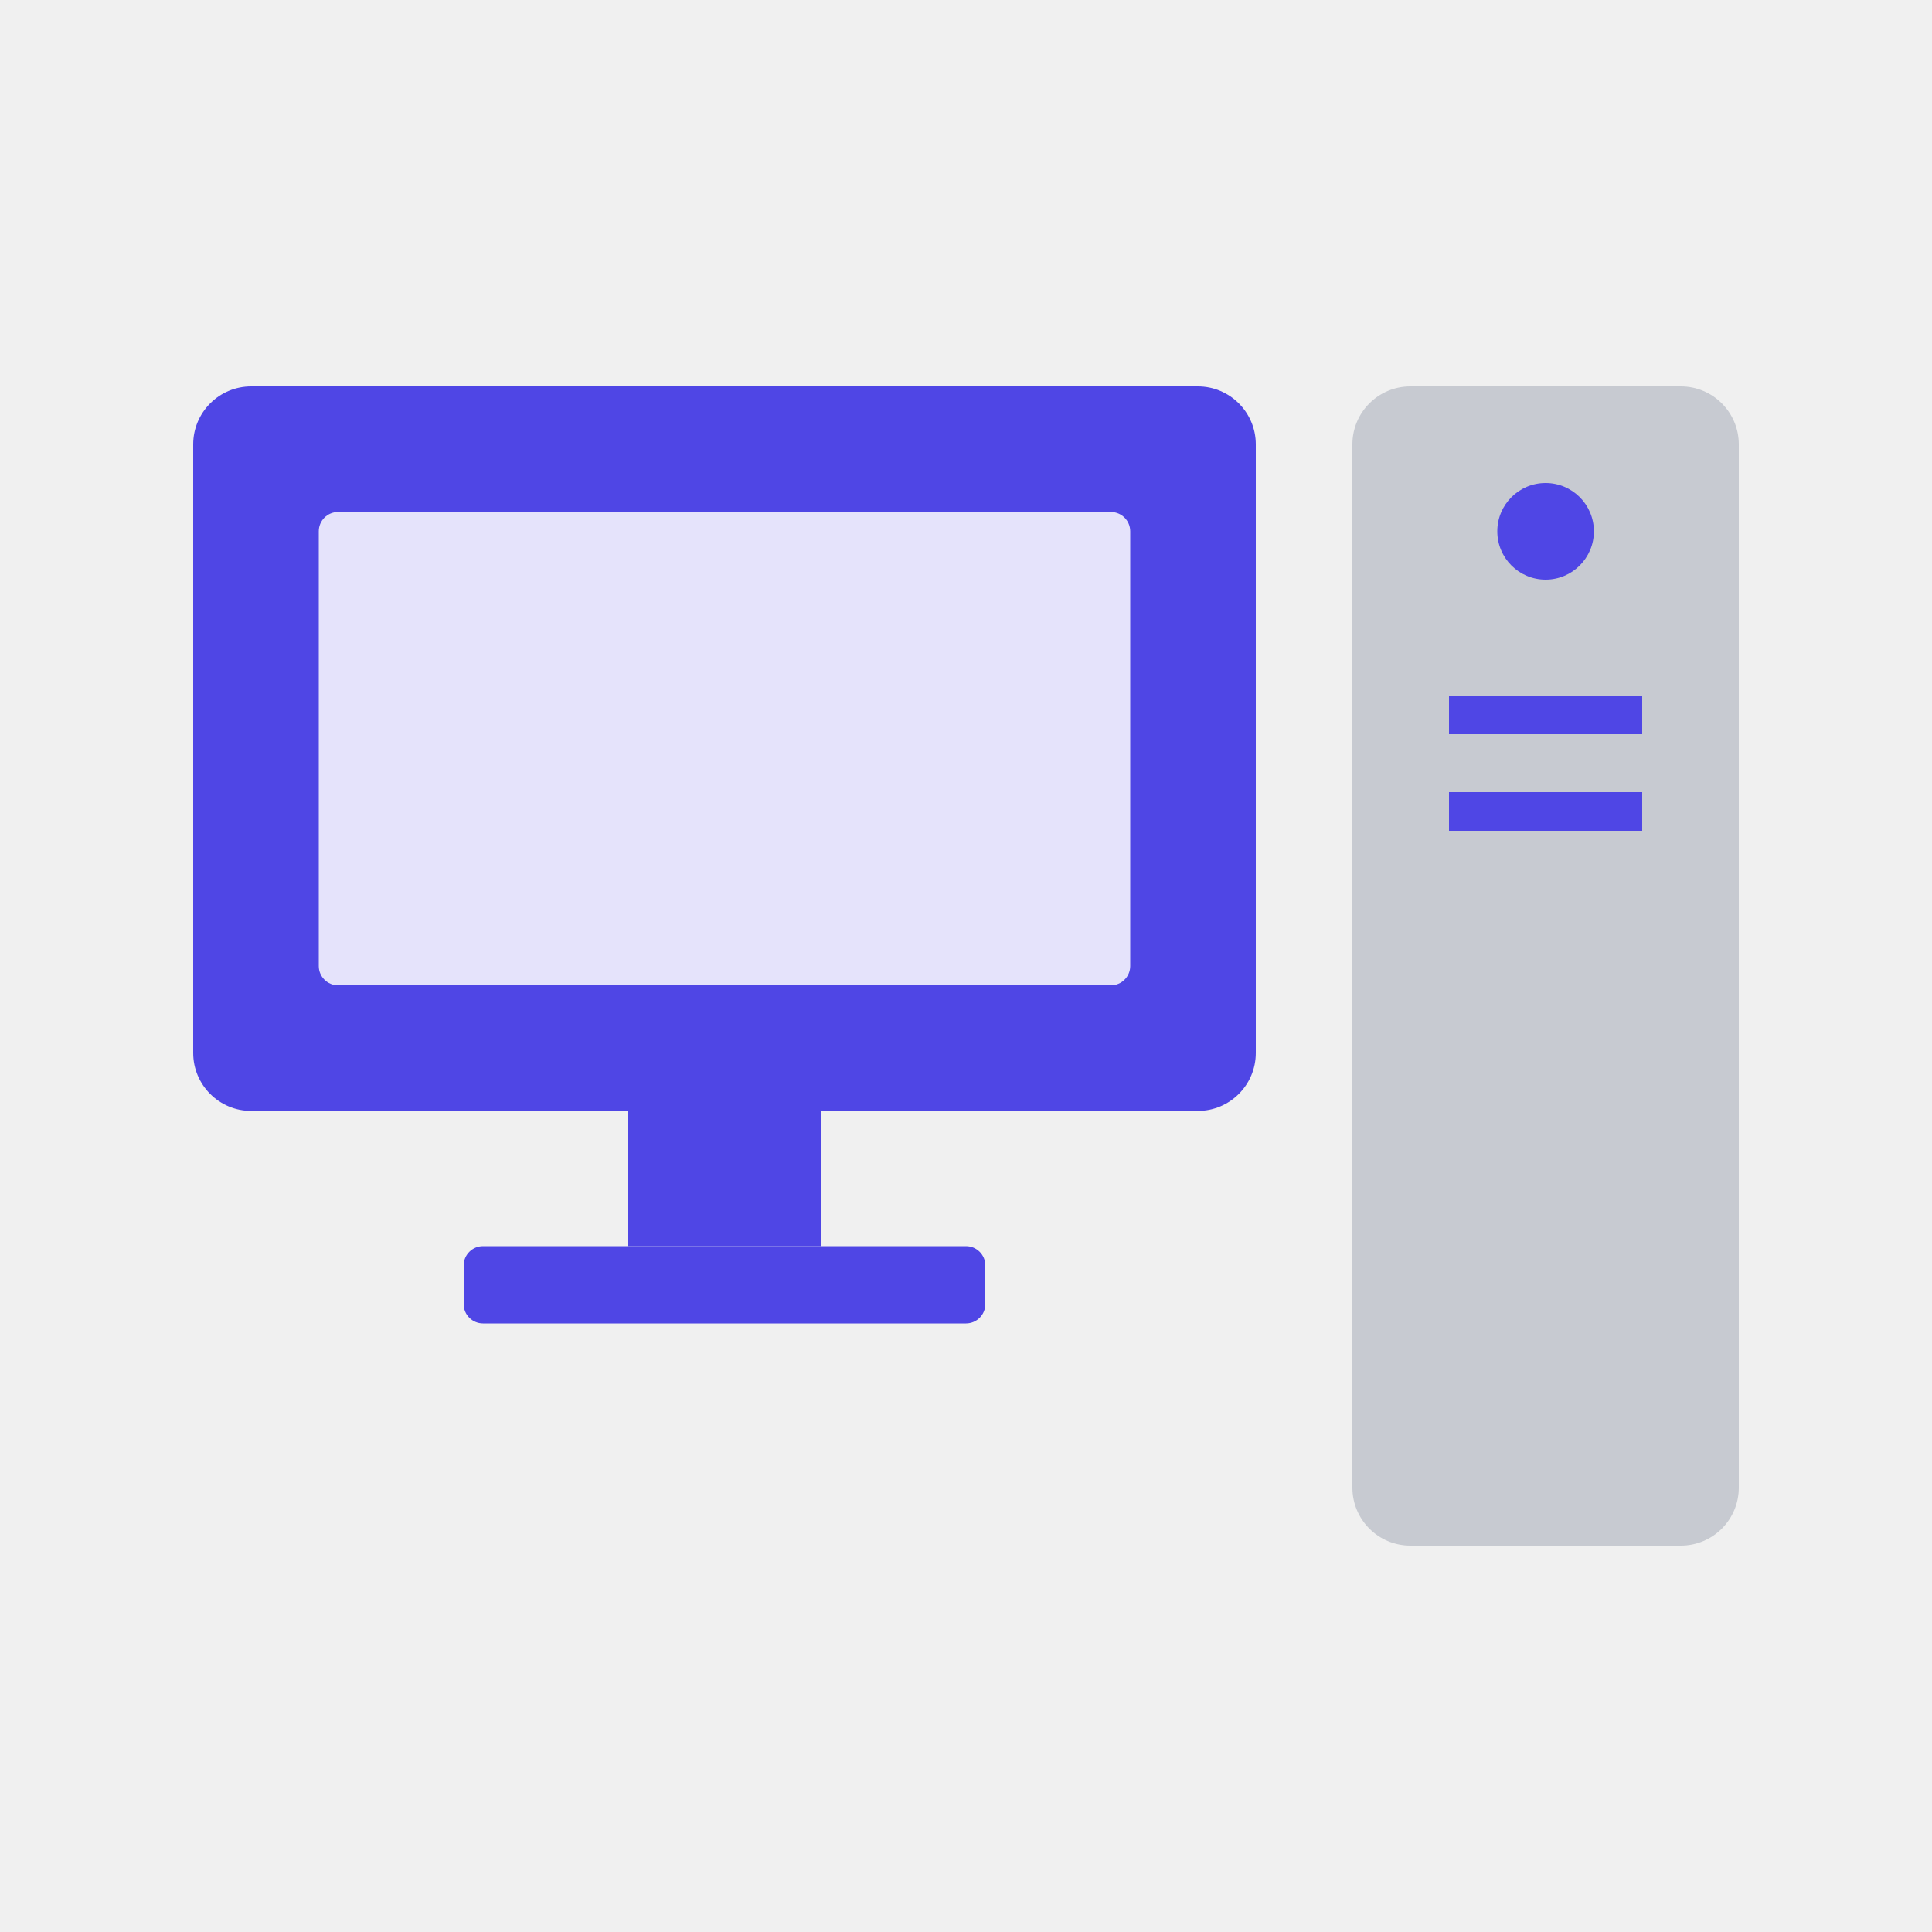
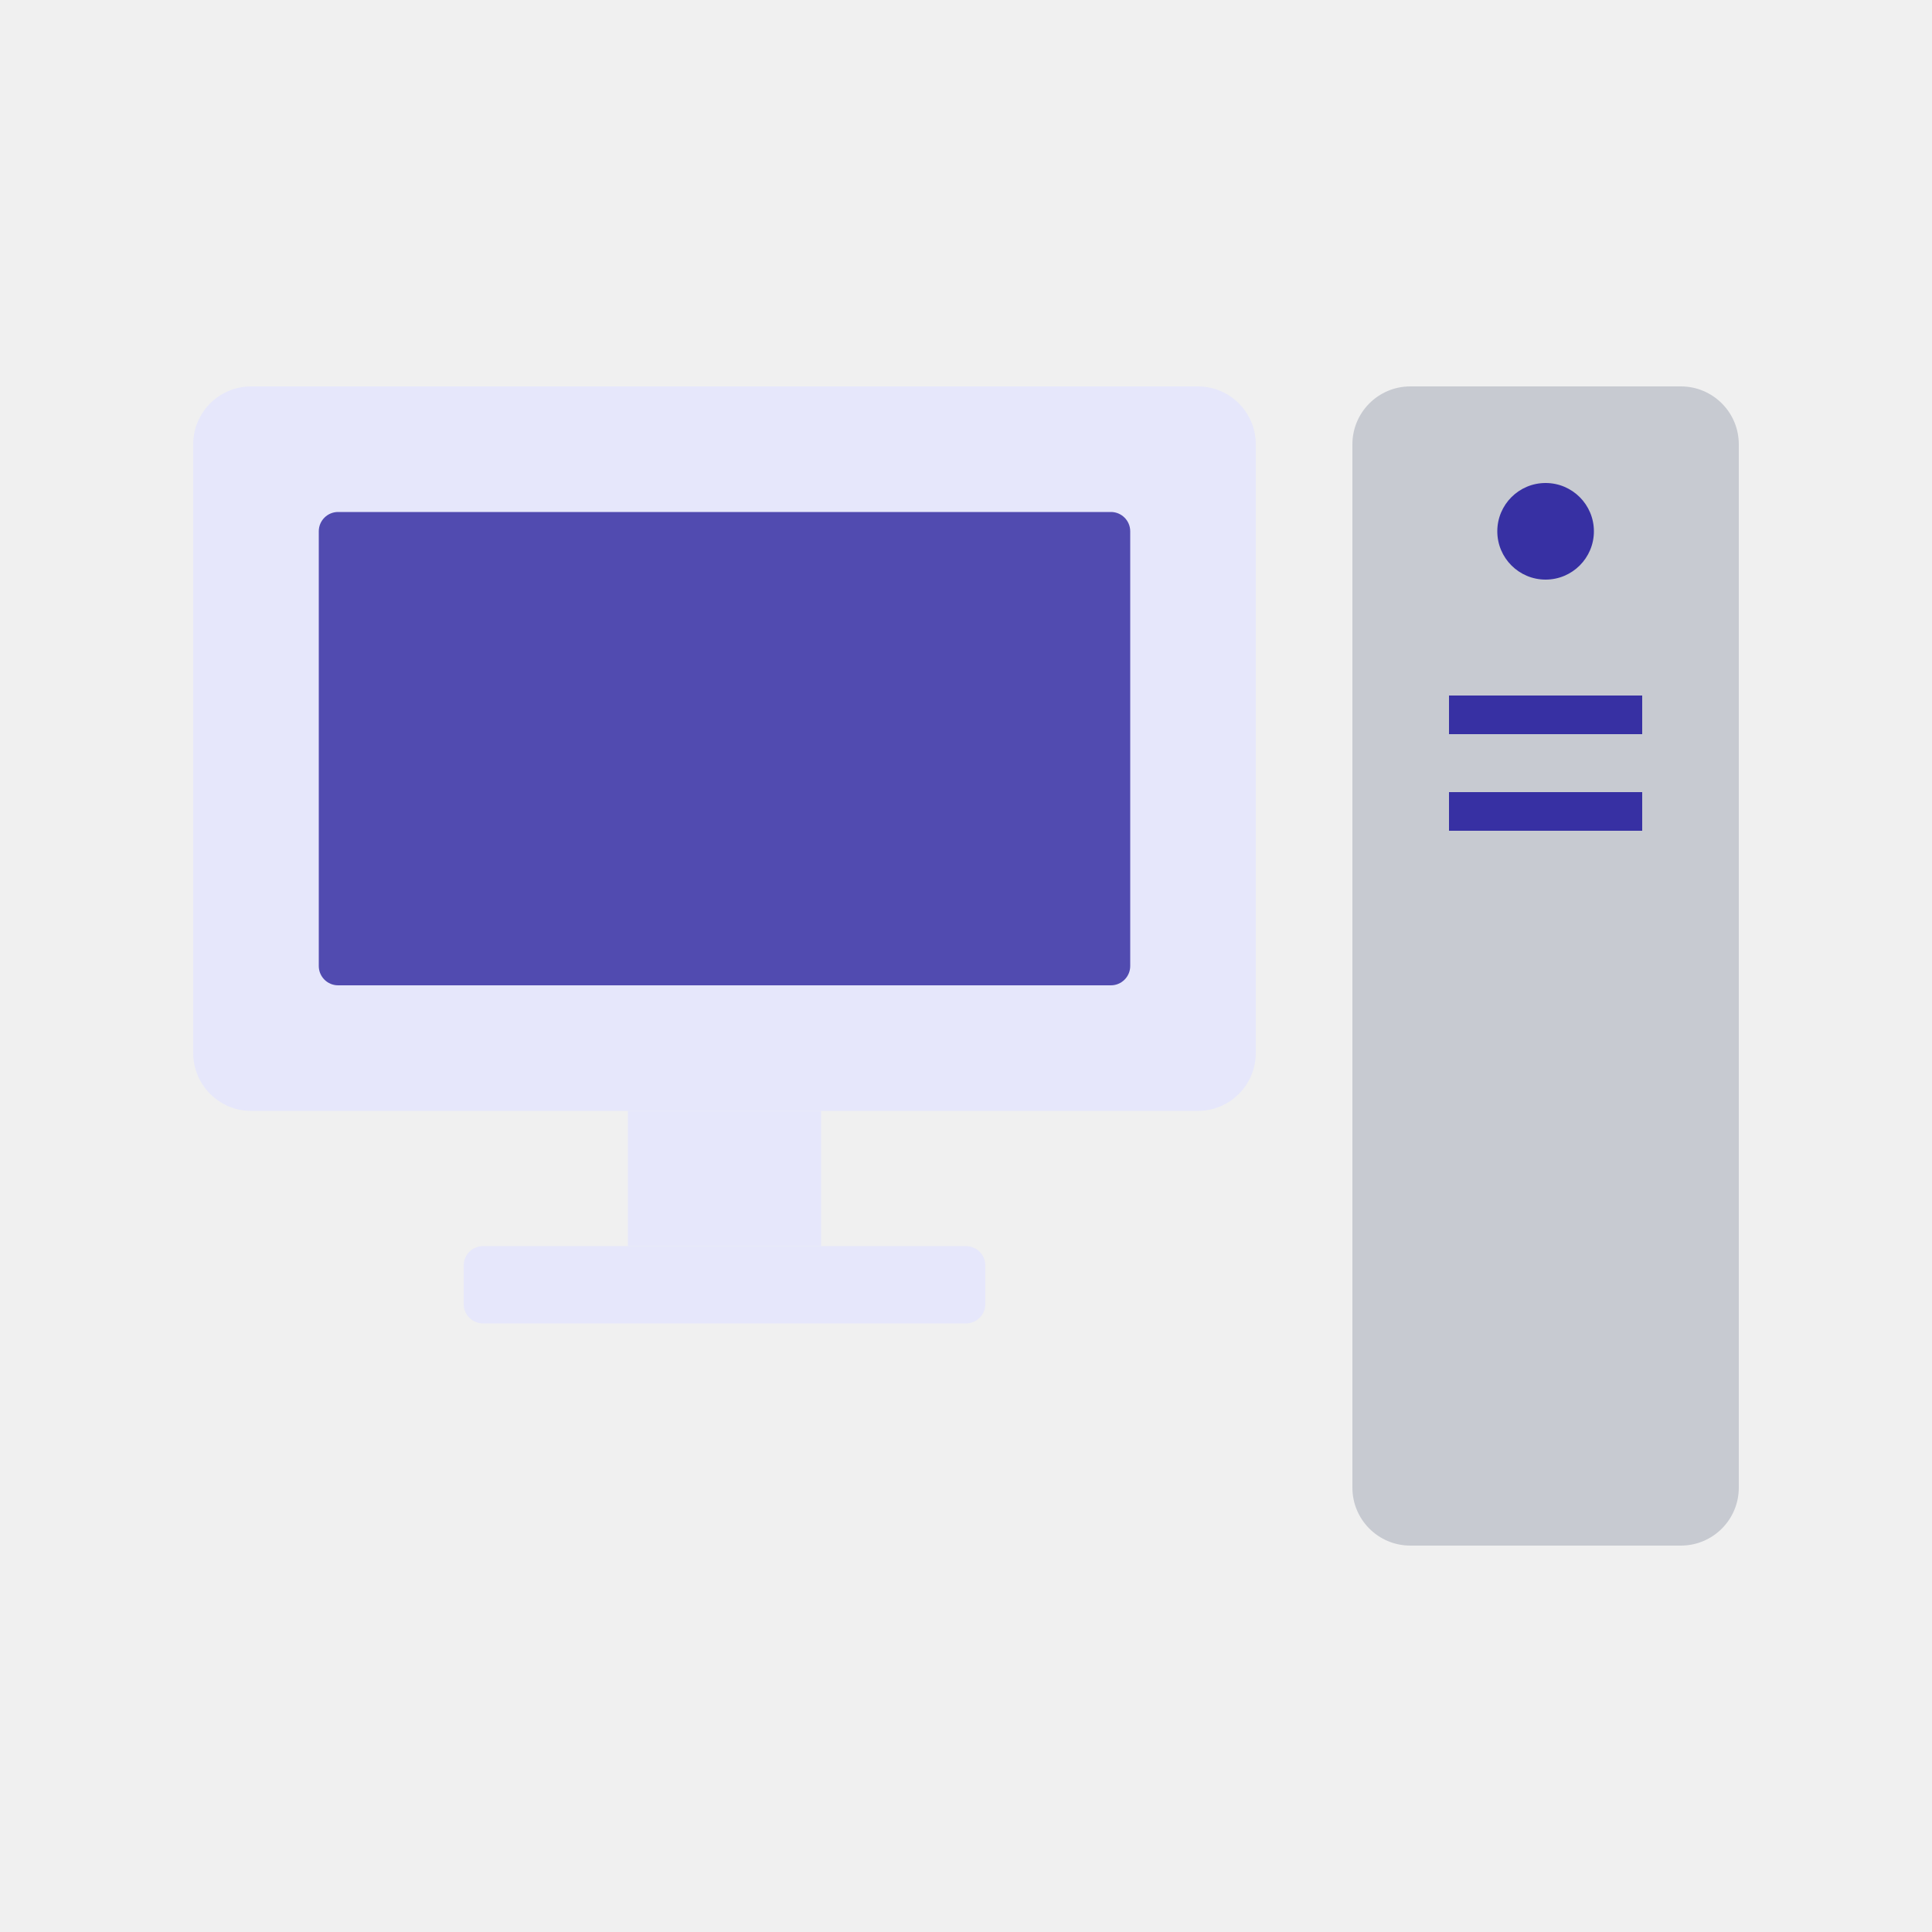
<svg xmlns="http://www.w3.org/2000/svg" width="200" height="200" viewBox="0 0 200 200">
-   <rect x="20" y="40" width="110" height="75" rx="6" fill="#4F46E5" />
-   <rect x="33" y="53" width="84" height="49" rx="2" fill="#FFFFFF" opacity="0.85" />
-   <rect x="65" y="115" width="20" height="14" fill="#4F46E5" />
-   <rect x="48" y="129" width="54" height="8" rx="2" fill="#4F46E5" />
+   <rect x="20" y="40" width="110" height="75" rx="6" fill="#E6E7FB" />
+   <rect x="33" y="53" width="84" height="49" rx="2" fill="#3730A3" opacity="0.85" />
+   <rect x="65" y="115" width="20" height="14" fill="#E6E7FB" />
+   <rect x="48" y="129" width="54" height="8" rx="2" fill="#E6E7FB" />
  <rect x="140" y="40" width="40" height="120" rx="6" fill="#C7CAD1" />
-   <circle cx="160" cy="55" r="5" fill="#4F46E5" />
-   <rect x="150" y="72" width="20" height="4" fill="#4F46E5" />
-   <rect x="150" y="82" width="20" height="4" fill="#4F46E5" />
+   <circle cx="160" cy="55" r="5" fill="#3730A3" />
+   <rect x="150" y="72" width="20" height="4" fill="#3730A3" />
+   <rect x="150" y="82" width="20" height="4" fill="#3730A3" />
</svg>
